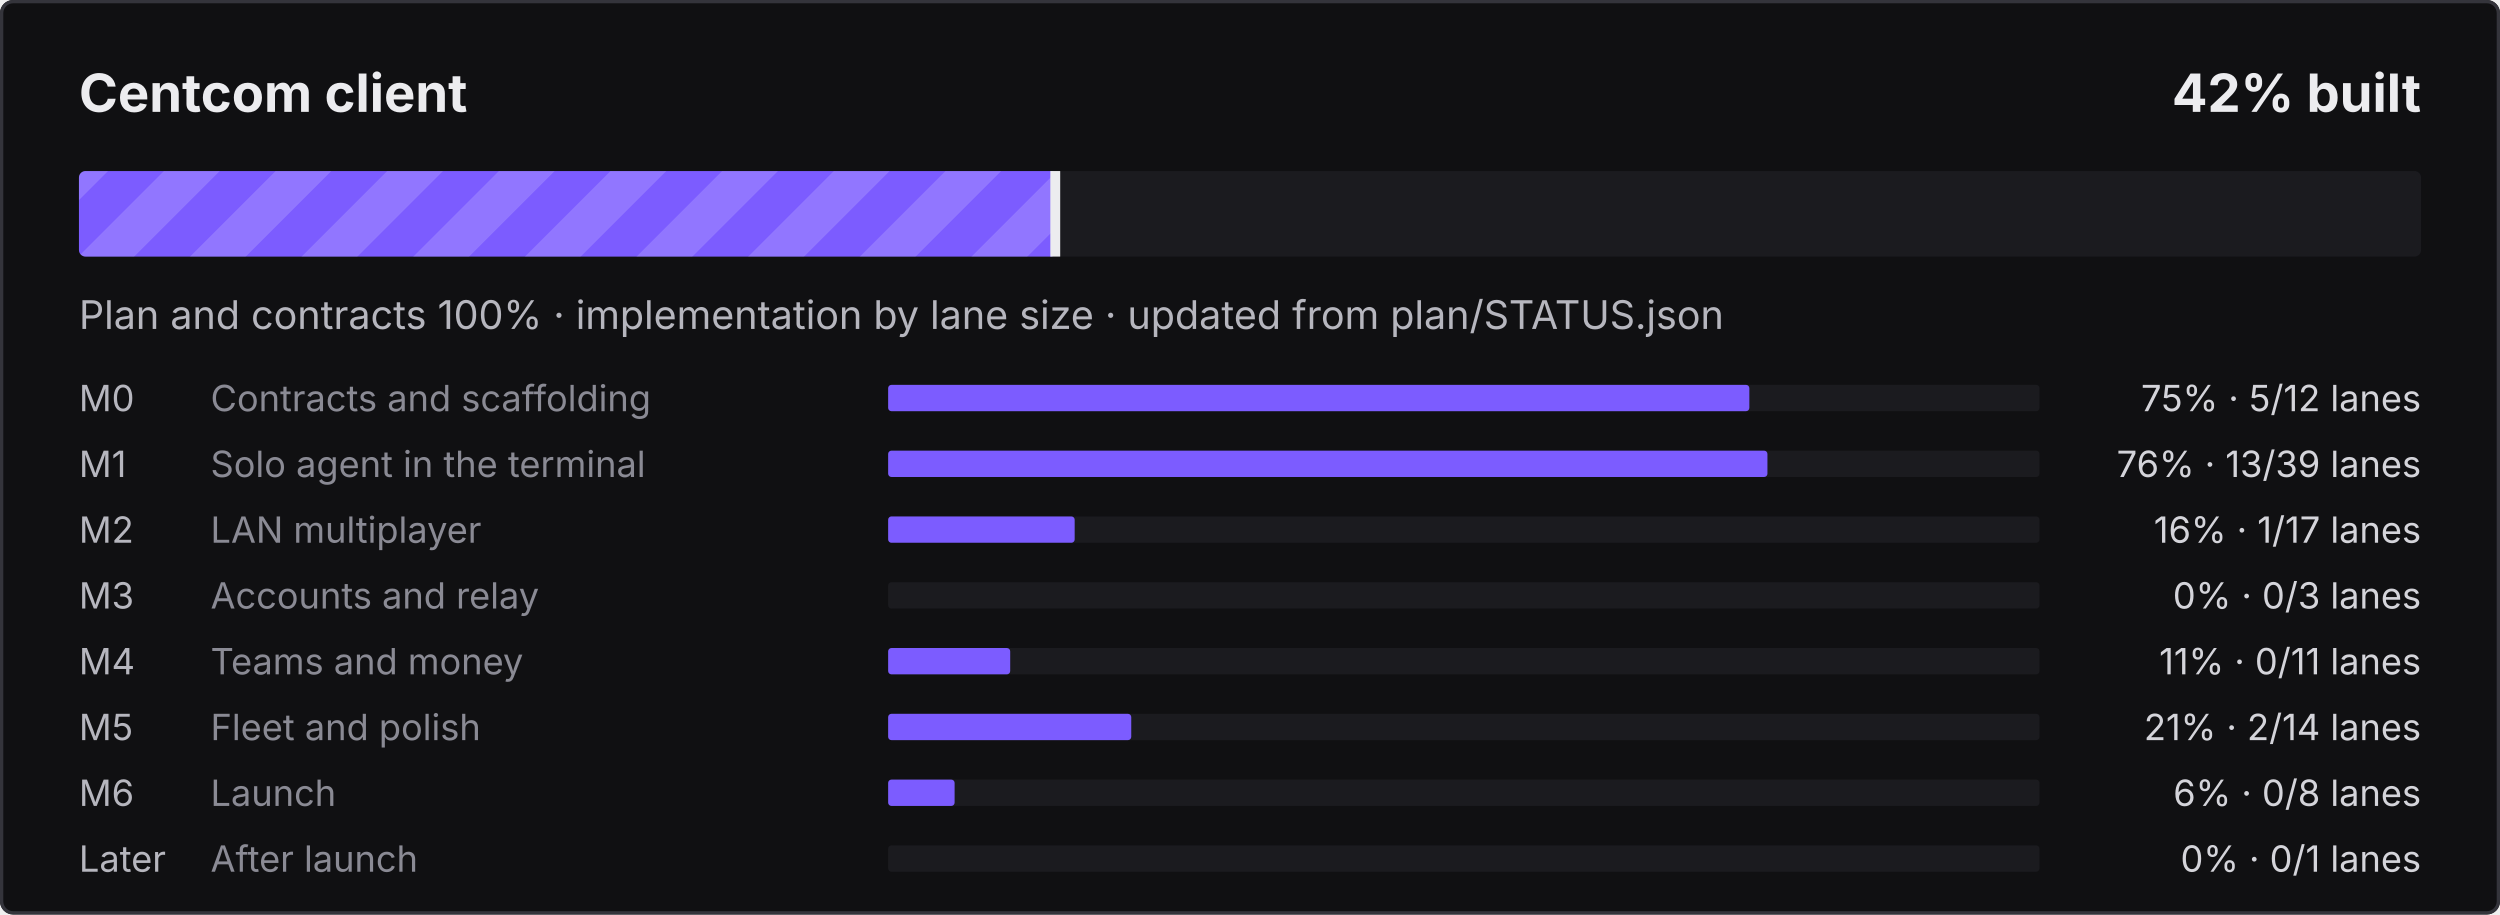
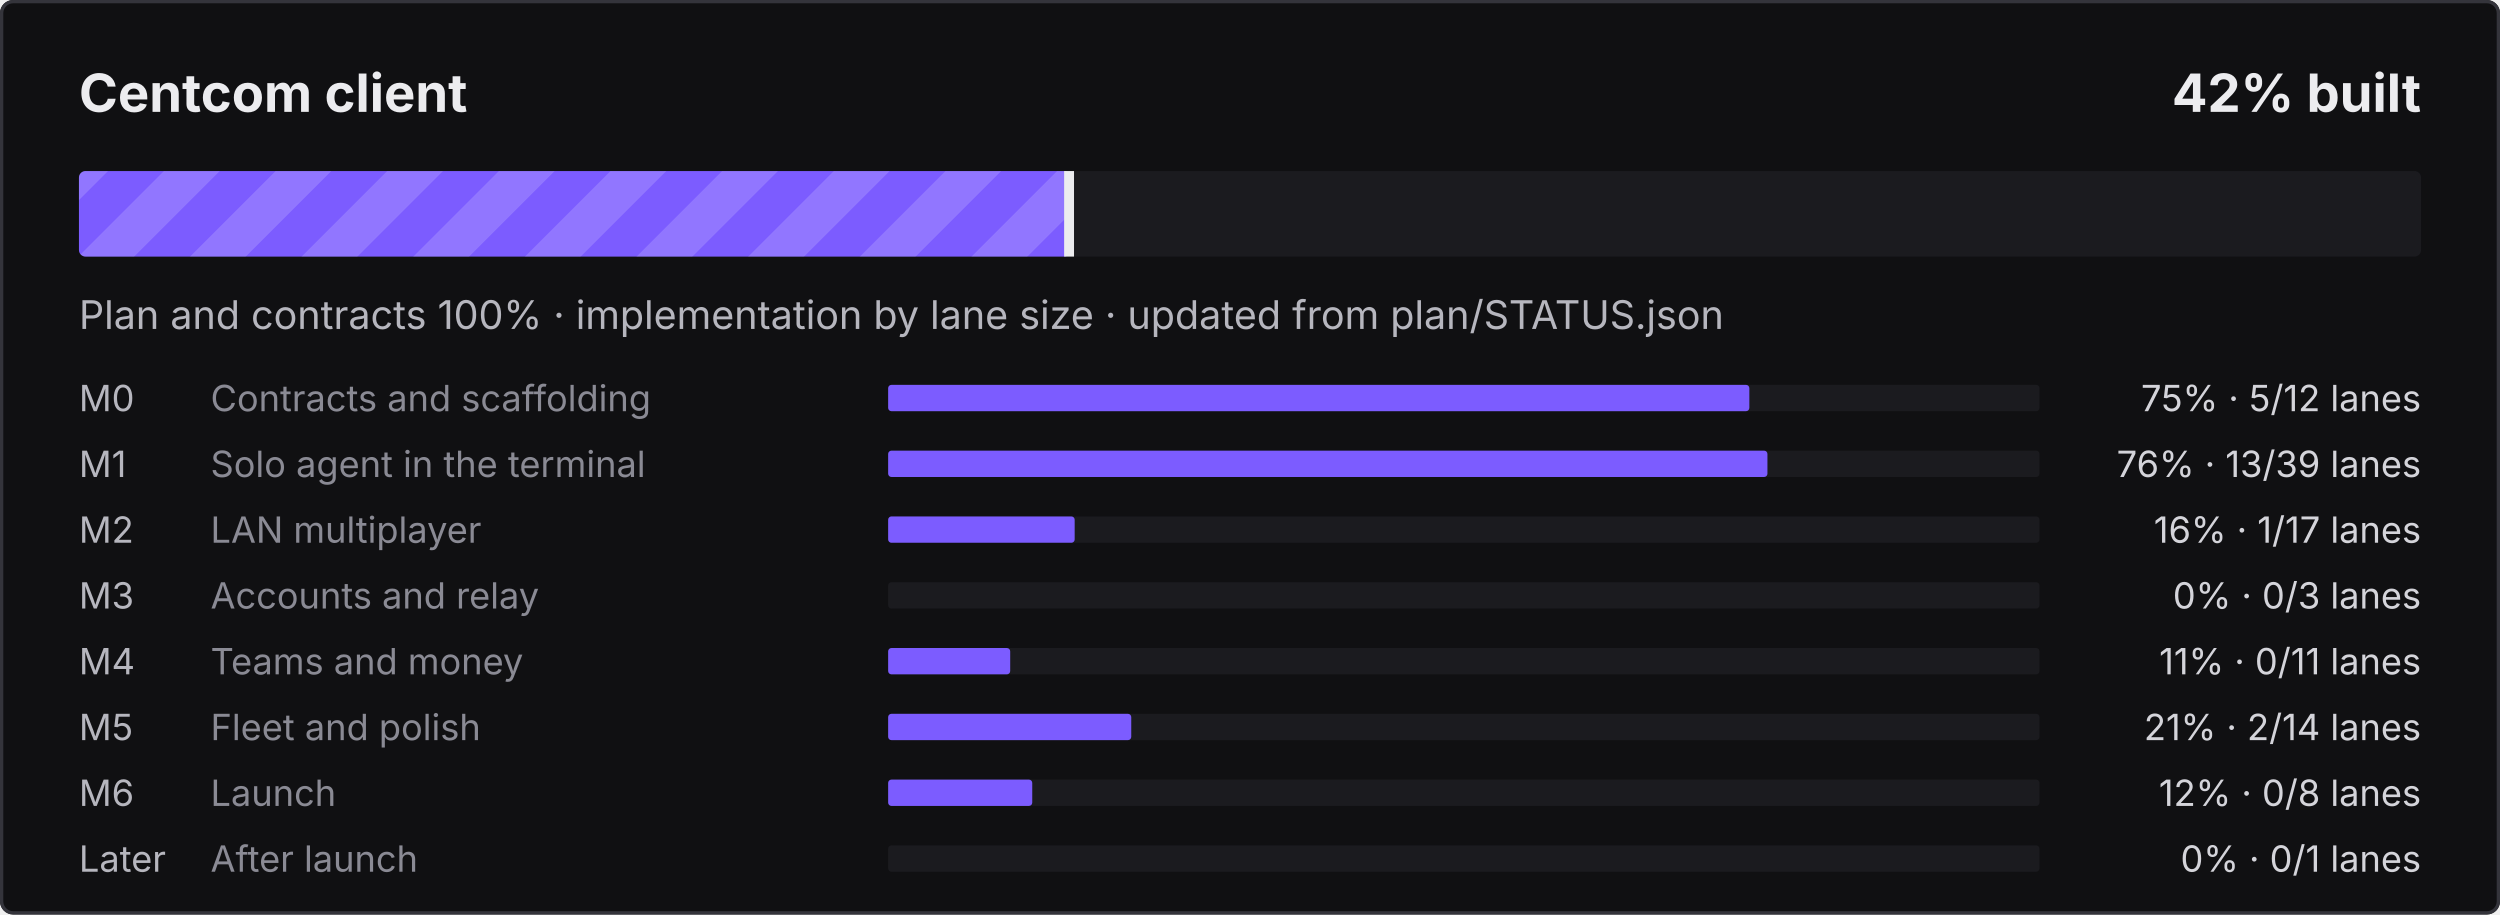
<svg xmlns="http://www.w3.org/2000/svg" width="760" height="278" viewBox="0 0 760 278" role="img" aria-label="Centcom client: 42% built">
  <defs>
    <pattern id="s" width="24" height="24" patternUnits="userSpaceOnUse" patternTransform="rotate(45)">
      <rect width="12" height="24" fill="#fff" fill-opacity=".16" />
    </pattern>
    <clipPath id="c">
      <rect x="24" y="52" width="712" height="26" rx="2" />
    </clipPath>
  </defs>
  <style>@keyframes mv{to{transform:translateX(24px)}}
.st{animation:mv .9s linear infinite}text{font-family:ui-sans-serif,system-ui,-apple-system,"Segoe UI",sans-serif}
@media (prefers-reduced-motion:reduce){.st{animation:none}}</style>
  <rect width="760" height="278" rx="4" fill="#101012" />
  <rect x=".5" y=".5" width="759" height="277" rx="3.5" fill="none" stroke="#34343B" />
  <text x="24" y="34" fill="#ECECEF" font-size="16" font-weight="700">Centcom client</text>
  <text x="736" y="34" fill="#ECECEF" font-size="16" font-weight="700" text-anchor="end">42% built</text>
  <rect x="24" y="52" width="712" height="26" rx="2" fill="#1B1B1F" />
  <clipPath id="cf">
-     <rect x="24" y="52" width="297.3" height="26" rx="2" />
+     <rect x="24" y="52" width="301.5" height="26" rx="2" />
  </clipPath>
  <g clip-path="url(#cf)">
-     <rect x="24" y="52" width="297.3" height="26" fill="#7C5CFF" />
-     <rect x="0" y="52" width="345.3" height="26" fill="url(#s)" class="st" />
+     <rect x="24" y="52" width="301.5" height="26" fill="#7C5CFF" />
+     <rect x="0" y="52" width="349.5" height="26" fill="url(#s)" class="st" />
  </g>
-   <rect x="319.3" y="52" width="3" height="26" fill="#ECECEF" />
+   <rect x="323.5" y="52" width="3" height="26" fill="#ECECEF" />
  <text x="24" y="100" fill="#B6B6BE" font-size="12">Plan and contracts 100% · implementation by lane size · updated from plan/STATUS.json</text>
  <text x="24" y="125" fill="#B6B6BE" font-size="11">M0</text>
  <text x="64" y="125" fill="#8A8A94" font-size="11">Contracts and scaffolding</text>
  <rect x="270" y="117" width="350" height="8" rx="1" fill="#1B1B1F" />
  <rect x="270" y="117" width="261.8" height="8" rx="1" fill="#7C5CFF" />
  <text x="736" y="125" fill="#D4D4DA" font-size="11" text-anchor="end">75% · 5/12 lanes</text>
  <text x="24" y="145" fill="#B6B6BE" font-size="11">M1</text>
  <text x="64" y="145" fill="#8A8A94" font-size="11">Solo agent in the terminal</text>
  <rect x="270" y="137" width="350" height="8" rx="1" fill="#1B1B1F" />
  <rect x="270" y="137" width="267.3" height="8" rx="1" fill="#7C5CFF" />
  <text x="736" y="145" fill="#D4D4DA" font-size="11" text-anchor="end">76% · 13/39 lanes</text>
  <text x="24" y="165" fill="#B6B6BE" font-size="11">M2</text>
  <text x="64" y="165" fill="#8A8A94" font-size="11">LAN multiplayer</text>
  <rect x="270" y="157" width="350" height="8" rx="1" fill="#1B1B1F" />
  <rect x="270" y="157" width="56.7" height="8" rx="1" fill="#7C5CFF" />
  <text x="736" y="165" fill="#D4D4DA" font-size="11" text-anchor="end">16% · 1/17 lanes</text>
  <text x="24" y="185" fill="#B6B6BE" font-size="11">M3</text>
  <text x="64" y="185" fill="#8A8A94" font-size="11">Accounts and relay</text>
  <rect x="270" y="177" width="350" height="8" rx="1" fill="#1B1B1F" />
  <text x="736" y="185" fill="#D4D4DA" font-size="11" text-anchor="end">0% · 0/3 lanes</text>
  <text x="24" y="205" fill="#B6B6BE" font-size="11">M4</text>
  <text x="64" y="205" fill="#8A8A94" font-size="11">Teams and money</text>
  <rect x="270" y="197" width="350" height="8" rx="1" fill="#1B1B1F" />
  <rect x="270" y="197" width="37.1" height="8" rx="1" fill="#7C5CFF" />
  <text x="736" y="205" fill="#D4D4DA" font-size="11" text-anchor="end">11% · 0/11 lanes</text>
  <text x="24" y="225" fill="#B6B6BE" font-size="11">M5</text>
  <text x="64" y="225" fill="#8A8A94" font-size="11">Fleet and polish</text>
  <rect x="270" y="217" width="350" height="8" rx="1" fill="#1B1B1F" />
  <rect x="270" y="217" width="73.9" height="8" rx="1" fill="#7C5CFF" />
  <text x="736" y="225" fill="#D4D4DA" font-size="11" text-anchor="end">21% · 2/14 lanes</text>
  <text x="24" y="245" fill="#B6B6BE" font-size="11">M6</text>
  <text x="64" y="245" fill="#8A8A94" font-size="11">Launch</text>
  <rect x="270" y="237" width="350" height="8" rx="1" fill="#1B1B1F" />
-   <rect x="270" y="237" width="20.2" height="8" rx="1" fill="#7C5CFF" />
-   <text x="736" y="245" fill="#D4D4DA" font-size="11" text-anchor="end">6% · 0/8 lanes</text>
+   <rect x="270" y="237" width="43.8" height="8" rx="1" fill="#7C5CFF" />
+   <text x="736" y="245" fill="#D4D4DA" font-size="11" text-anchor="end">12% · 0/8 lanes</text>
  <text x="24" y="265" fill="#B6B6BE" font-size="11">Later</text>
  <text x="64" y="265" fill="#8A8A94" font-size="11">After launch</text>
  <rect x="270" y="257" width="350" height="8" rx="1" fill="#1B1B1F" />
  <text x="736" y="265" fill="#D4D4DA" font-size="11" text-anchor="end">0% · 0/1 lanes</text>
</svg>
